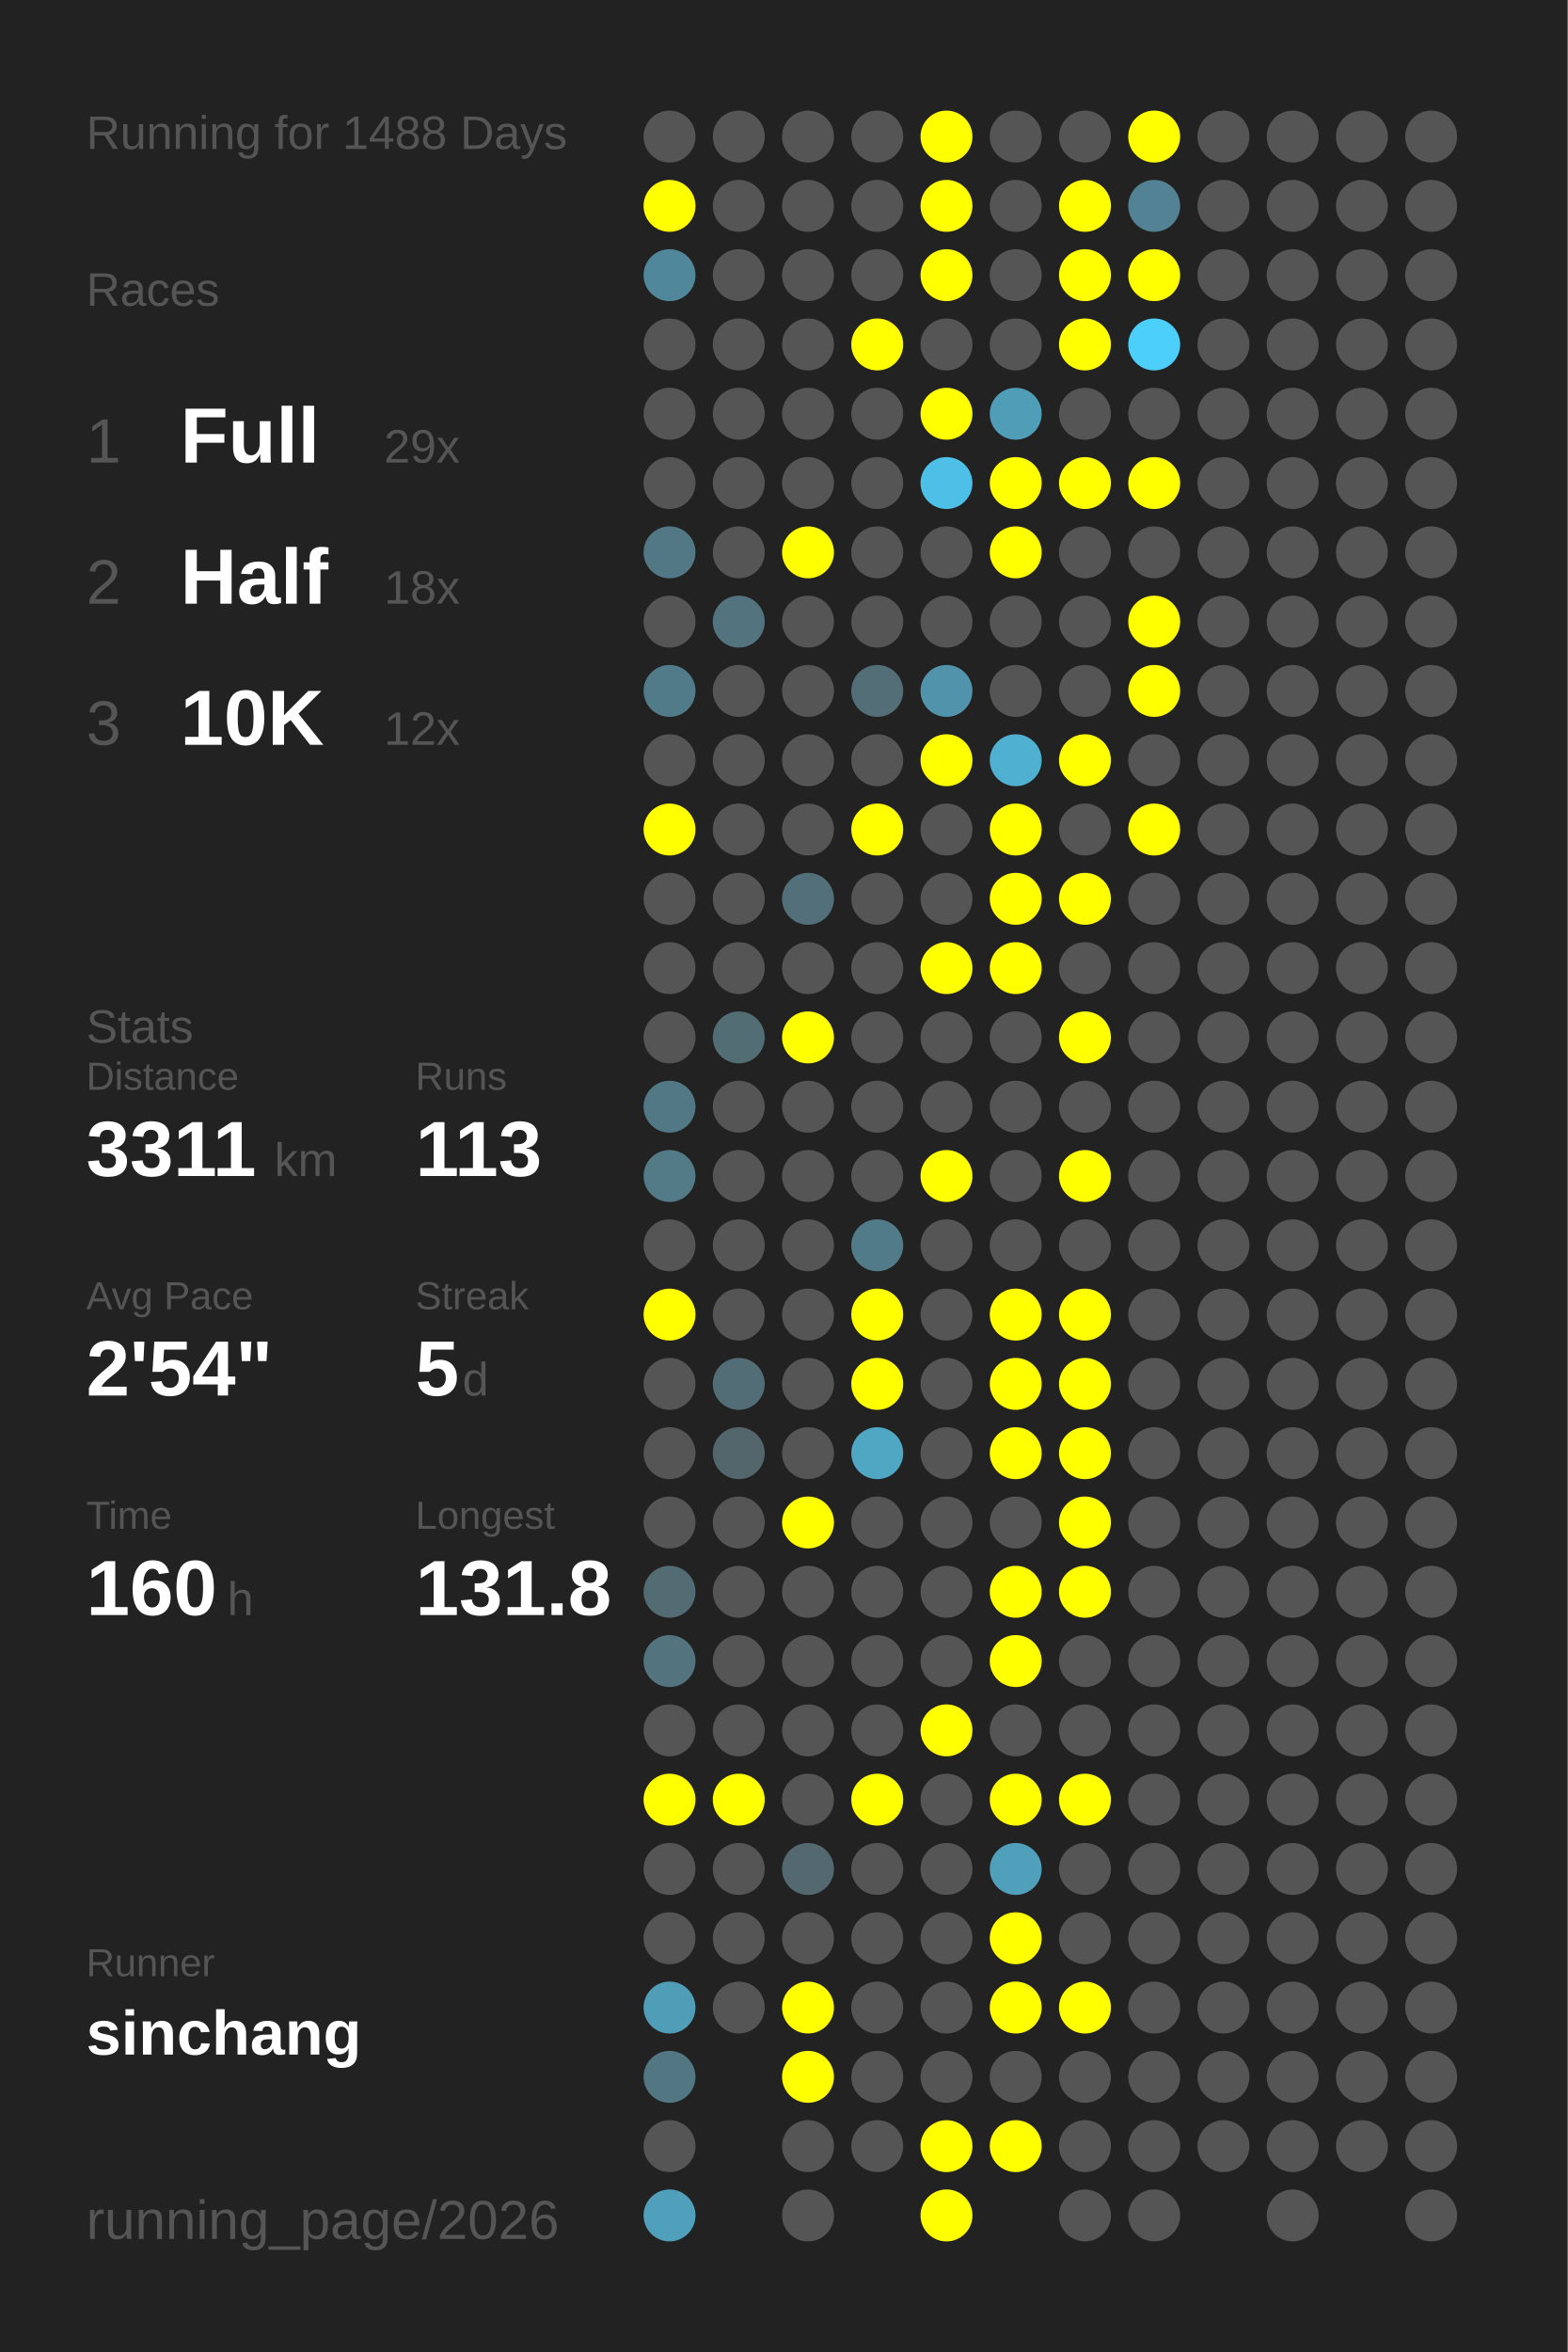
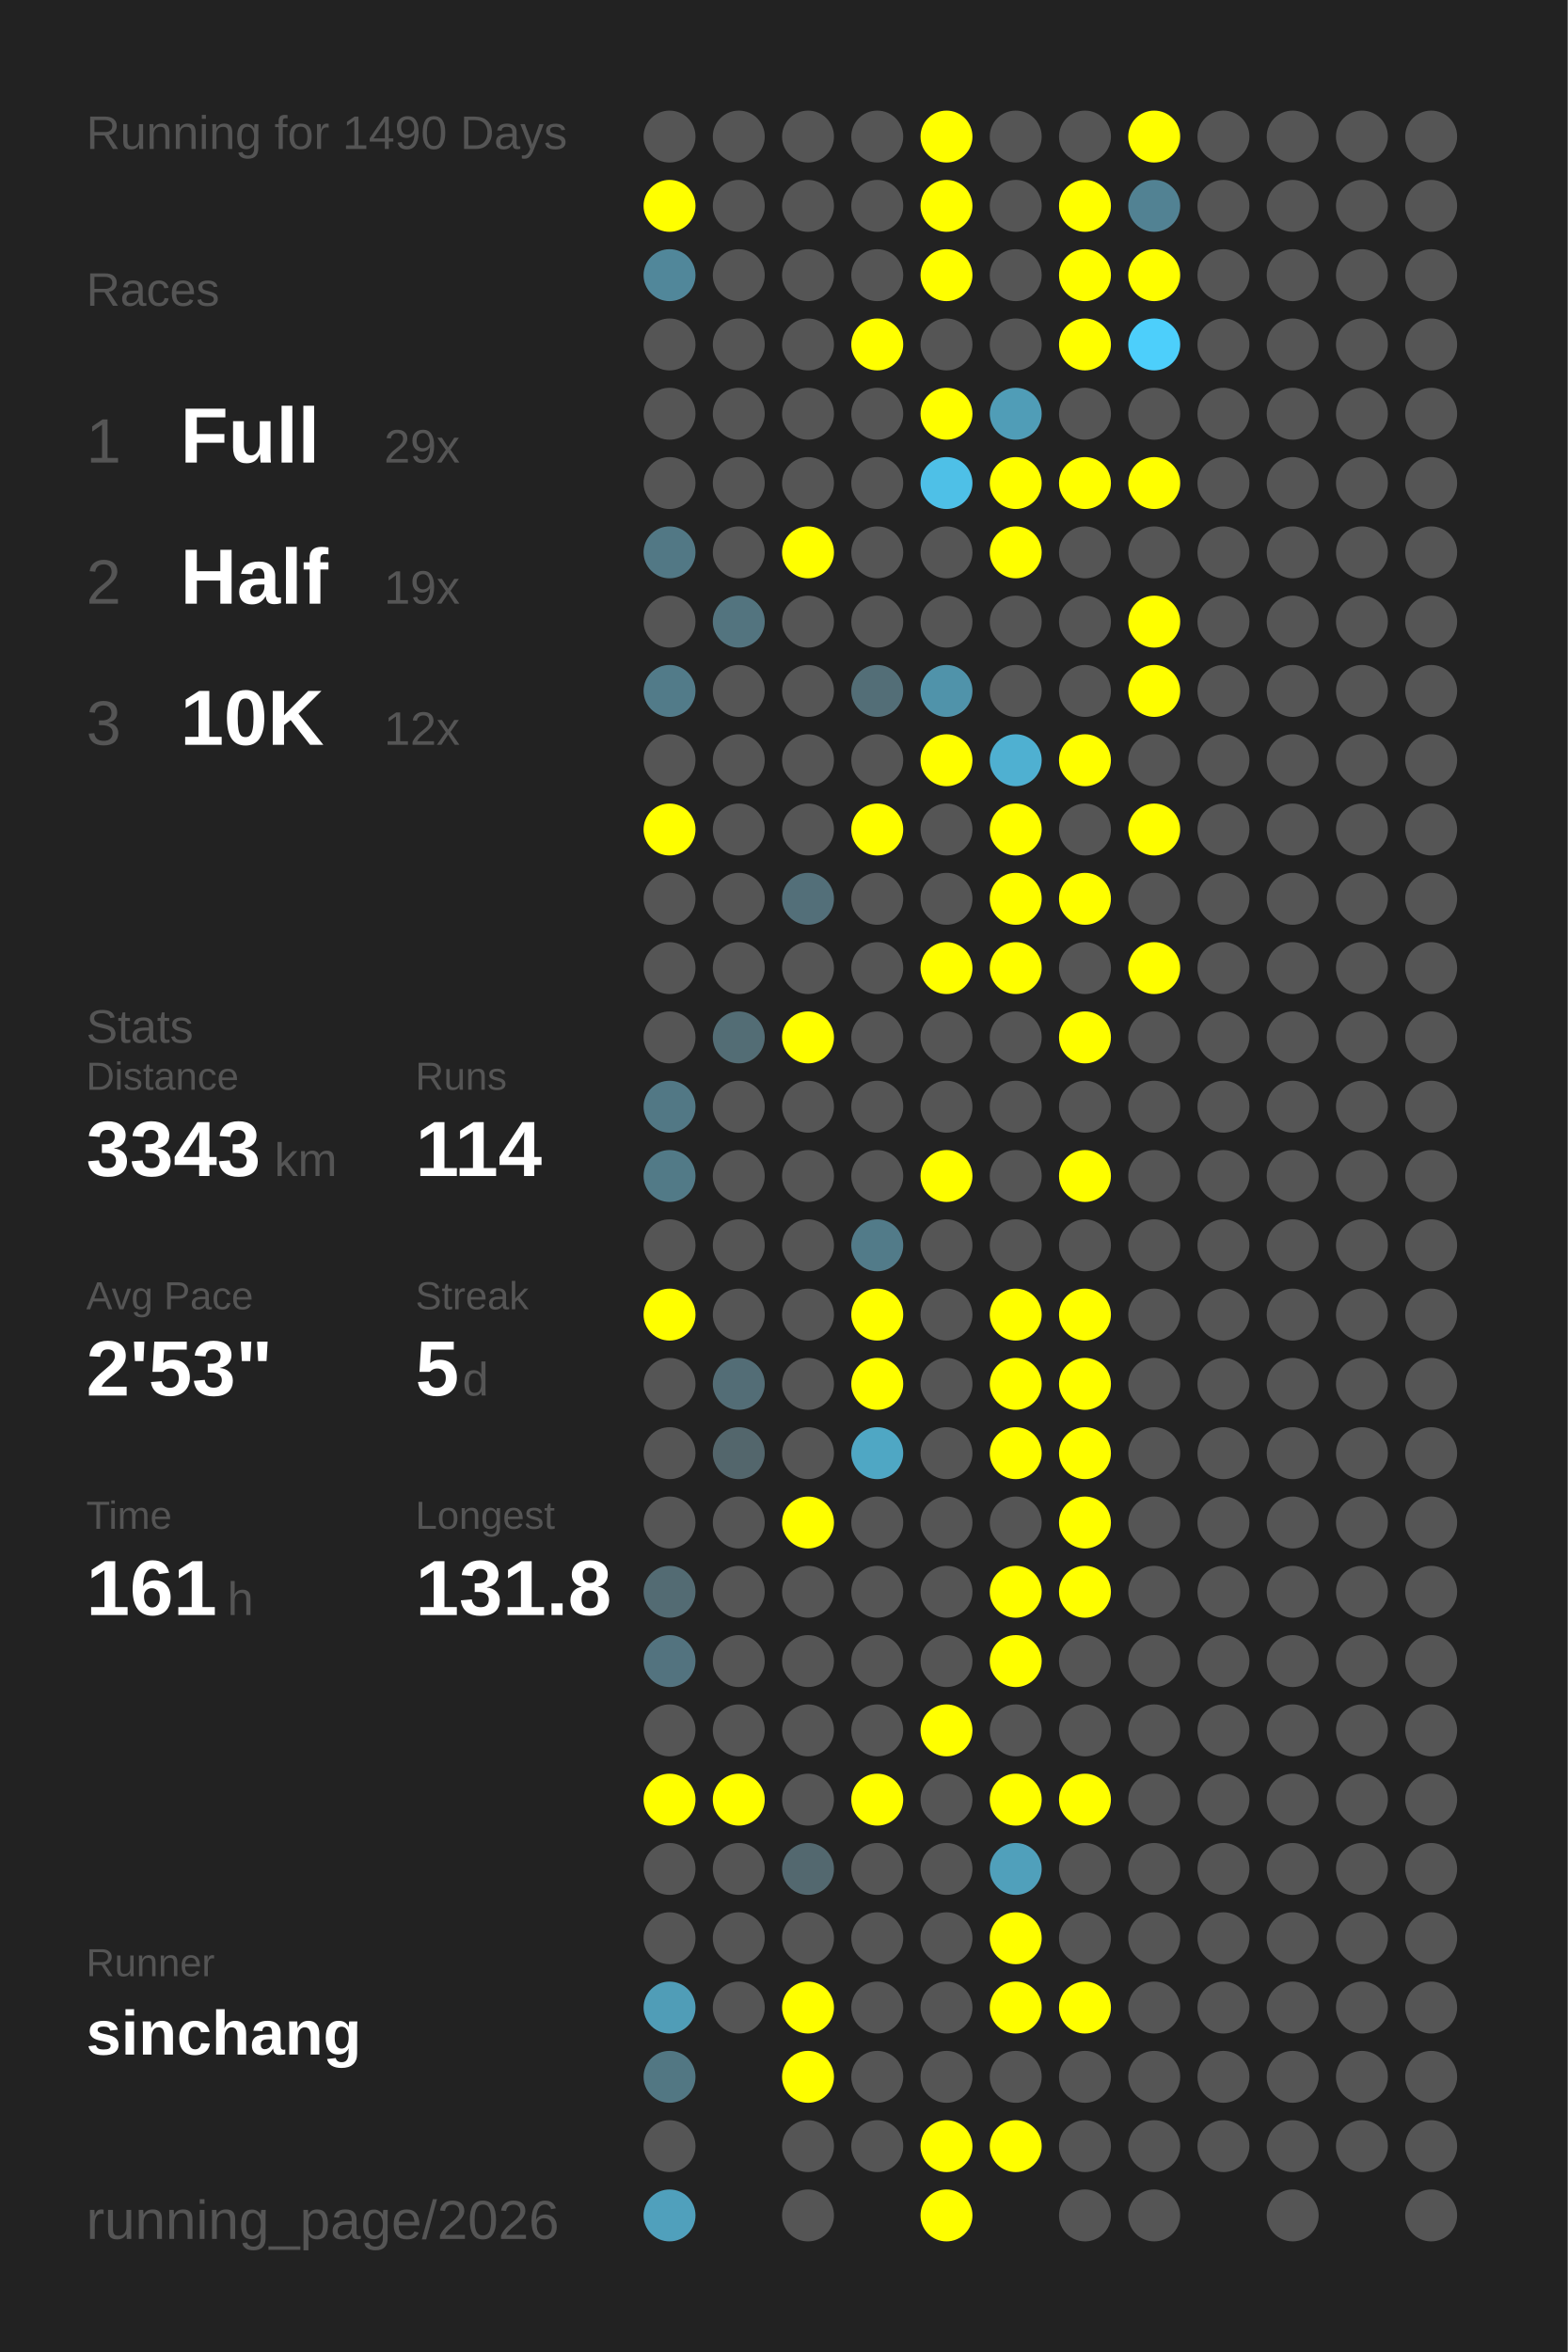
<svg xmlns="http://www.w3.org/2000/svg" baseProfile="full" height="300mm" version="1.1" viewBox="0,0,200,300" width="200mm">
  <defs />
  <rect fill="#222222" height="300" width="200" x="0" y="0" />
-   <text fill="#555555" style="font-size:6px; font-family:Arial;" x="11" y="19">Running for 1488 Days</text>
+   <text fill="#555555" style="font-size:6px; font-family:Arial;" x="11" y="19">Running for 1490 Days</text>
  <text fill="#555555" style="font-size:6px; font-family:Arial;" x="11" y="39">Races</text>
  <text fill="#555555" style="font-size:8px; font-family:Arial;" x="11" y="59">1</text>
  <text fill="#FFFFFF" style="font-size:10px; font-family:Arial; font-weight:bold;" x="23" y="59">Full</text>
  <text fill="#555555" style="font-size:6px; font-family:Arial;" x="49" y="59">29x</text>
  <text fill="#555555" style="font-size:8px; font-family:Arial;" x="11" y="77">2</text>
  <text fill="#FFFFFF" style="font-size:10px; font-family:Arial; font-weight:bold;" x="23" y="77">Half</text>
-   <text fill="#555555" style="font-size:6px; font-family:Arial;" x="49" y="77">18x</text>
+   <text fill="#555555" style="font-size:6px; font-family:Arial;" x="49" y="77">19x</text>
  <text fill="#555555" style="font-size:8px; font-family:Arial;" x="11" y="95">3</text>
  <text fill="#FFFFFF" style="font-size:10px; font-family:Arial; font-weight:bold;" x="23" y="95">10K</text>
  <text fill="#555555" style="font-size:6px; font-family:Arial;" x="49" y="95">12x</text>
  <text fill="#555555" style="font-size:6px; font-family:Arial;" x="11" y="133">Stats</text>
  <text fill="#555555" style="font-size:5px; font-family:Arial;" x="11" y="139">Distance</text>
-   <text fill="#FFFFFF" style="font-size:10px; font-family:Arial; font-weight:bold;" x="11" y="150">3311</text>
+   <text fill="#FFFFFF" style="font-size:10px; font-family:Arial; font-weight:bold;" x="11" y="150">3343</text>
  <text fill="#555555" style="font-size:6px; font-family:Arial;" x="35" y="150">km</text>
  <text fill="#555555" style="font-size:5px; font-family:Arial;" x="53" y="139">Runs</text>
-   <text fill="#FFFFFF" style="font-size:10px; font-family:Arial; font-weight:bold;" x="53" y="150">113</text>
+   <text fill="#FFFFFF" style="font-size:10px; font-family:Arial; font-weight:bold;" x="53" y="150">114</text>
  <text fill="#555555" style="font-size:5px; font-family:Arial;" x="11" y="167">Avg Pace</text>
-   <text fill="#FFFFFF" style="font-size:10px; font-family:Arial; font-weight:bold;" x="11" y="178">2'54"</text>
+   <text fill="#FFFFFF" style="font-size:10px; font-family:Arial; font-weight:bold;" x="11" y="178">2'53"</text>
  <text fill="#555555" style="font-size:5px; font-family:Arial;" x="53" y="167">Streak</text>
  <text fill="#FFFFFF" style="font-size:10px; font-family:Arial; font-weight:bold;" x="53" y="178">5</text>
  <text fill="#555555" style="font-size:6px; font-family:Arial;" x="59" y="178">d</text>
  <text fill="#555555" style="font-size:5px; font-family:Arial;" x="11" y="195">Time</text>
-   <text fill="#FFFFFF" style="font-size:10px; font-family:Arial; font-weight:bold;" x="11" y="206">160</text>
+   <text fill="#FFFFFF" style="font-size:10px; font-family:Arial; font-weight:bold;" x="11" y="206">161</text>
  <text fill="#555555" style="font-size:6px; font-family:Arial;" x="29" y="206">h</text>
  <text fill="#555555" style="font-size:5px; font-family:Arial;" x="53" y="195">Longest</text>
  <text fill="#FFFFFF" style="font-size:10px; font-family:Arial; font-weight:bold;" x="53" y="206">131.8</text>
  <text fill="#555555" style="font-size:5px; font-family:Arial;" x="11" y="252.065">Runner</text>
  <text fill="#FFFFFF" style="font-size:8px; font-family:Arial; font-weight:bold;" x="11" y="262.065">sinchang</text>
  <text fill="#555555" style="font-size:7px; font-family:Arial;" x="11" y="285.581">running_page/2026</text>
  <circle cx="85.417" cy="17.419" fill="#555555" r="3.312" />
  <circle cx="85.417" cy="26.258" fill="#FFFF00" r="3.312" />
  <circle cx="85.417" cy="35.097" fill="#51879a" r="3.312" />
  <circle cx="85.417" cy="43.935" fill="#555555" r="3.312" />
  <circle cx="85.417" cy="52.774" fill="#555555" r="3.312" />
  <circle cx="85.417" cy="61.613" fill="#555555" r="3.312" />
  <circle cx="85.417" cy="70.452" fill="#527885" r="3.312" />
  <circle cx="85.417" cy="79.29" fill="#555555" r="3.312" />
  <circle cx="85.417" cy="88.129" fill="#527b89" r="3.312" />
  <circle cx="85.417" cy="96.968" fill="#555555" r="3.312" />
  <circle cx="85.417" cy="105.806" fill="#FFFF00" r="3.312" />
  <circle cx="85.417" cy="114.645" fill="#555555" r="3.312" />
  <circle cx="85.417" cy="123.484" fill="#555555" r="3.312" />
  <circle cx="85.417" cy="132.323" fill="#555555" r="3.312" />
  <circle cx="85.417" cy="141.161" fill="#527885" r="3.312" />
  <circle cx="85.417" cy="150" fill="#527a87" r="3.312" />
  <circle cx="85.417" cy="158.839" fill="#555555" r="3.312" />
  <circle cx="85.417" cy="167.677" fill="#FFFF00" r="3.312" />
  <circle cx="85.417" cy="176.516" fill="#555555" r="3.312" />
  <circle cx="85.417" cy="185.355" fill="#555555" r="3.312" />
  <circle cx="85.417" cy="194.194" fill="#555555" r="3.312" />
  <circle cx="85.417" cy="203.032" fill="#536b73" r="3.312" />
  <circle cx="85.417" cy="211.871" fill="#53737f" r="3.312" />
  <circle cx="85.417" cy="220.71" fill="#555555" r="3.312" />
  <circle cx="85.417" cy="229.548" fill="#FFFF00" r="3.312" />
  <circle cx="85.417" cy="238.387" fill="#555555" r="3.312" />
  <circle cx="85.417" cy="247.226" fill="#555555" r="3.312" />
  <circle cx="85.417" cy="256.065" fill="#509db7" r="3.312" />
  <circle cx="85.417" cy="264.903" fill="#527783" r="3.312" />
  <circle cx="85.417" cy="273.742" fill="#555555" r="3.312" />
  <circle cx="85.417" cy="282.581" fill="#50a0bc" r="3.312" />
  <circle cx="94.25" cy="17.419" fill="#555555" r="3.312" />
  <circle cx="94.25" cy="26.258" fill="#555555" r="3.312" />
  <circle cx="94.25" cy="35.097" fill="#555555" r="3.312" />
  <circle cx="94.25" cy="43.935" fill="#555555" r="3.312" />
  <circle cx="94.25" cy="52.774" fill="#555555" r="3.312" />
  <circle cx="94.25" cy="61.613" fill="#555555" r="3.312" />
  <circle cx="94.25" cy="70.452" fill="#555555" r="3.312" />
  <circle cx="94.25" cy="79.29" fill="#53747f" r="3.312" />
  <circle cx="94.25" cy="88.129" fill="#555555" r="3.312" />
  <circle cx="94.25" cy="96.968" fill="#555555" r="3.312" />
  <circle cx="94.25" cy="105.806" fill="#555555" r="3.312" />
  <circle cx="94.25" cy="114.645" fill="#555555" r="3.312" />
  <circle cx="94.25" cy="123.484" fill="#555555" r="3.312" />
  <circle cx="94.25" cy="132.323" fill="#536d75" r="3.312" />
  <circle cx="94.25" cy="141.161" fill="#555555" r="3.312" />
  <circle cx="94.25" cy="150" fill="#555555" r="3.312" />
  <circle cx="94.25" cy="158.839" fill="#555555" r="3.312" />
  <circle cx="94.25" cy="167.677" fill="#555555" r="3.312" />
  <circle cx="94.25" cy="176.516" fill="#536d76" r="3.312" />
  <circle cx="94.25" cy="185.355" fill="#53666c" r="3.312" />
  <circle cx="94.25" cy="194.194" fill="#555555" r="3.312" />
  <circle cx="94.25" cy="203.032" fill="#555555" r="3.312" />
  <circle cx="94.25" cy="211.871" fill="#555555" r="3.312" />
  <circle cx="94.25" cy="220.71" fill="#555555" r="3.312" />
  <circle cx="94.25" cy="229.548" fill="#FFFF00" r="3.312" />
  <circle cx="94.25" cy="238.387" fill="#555555" r="3.312" />
  <circle cx="94.25" cy="247.226" fill="#555555" r="3.312" />
  <circle cx="94.25" cy="256.065" fill="#555555" r="3.312" />
  <circle cx="103.083" cy="17.419" fill="#555555" r="3.312" />
  <circle cx="103.083" cy="26.258" fill="#555555" r="3.312" />
  <circle cx="103.083" cy="35.097" fill="#555555" r="3.312" />
  <circle cx="103.083" cy="43.935" fill="#555555" r="3.312" />
  <circle cx="103.083" cy="52.774" fill="#555555" r="3.312" />
  <circle cx="103.083" cy="61.613" fill="#555555" r="3.312" />
  <circle cx="103.083" cy="70.452" fill="#FFFF00" r="3.312" />
  <circle cx="103.083" cy="79.29" fill="#555555" r="3.312" />
  <circle cx="103.083" cy="88.129" fill="#555555" r="3.312" />
  <circle cx="103.083" cy="96.968" fill="#555555" r="3.312" />
  <circle cx="103.083" cy="105.806" fill="#555555" r="3.312" />
  <circle cx="103.083" cy="114.645" fill="#536f79" r="3.312" />
  <circle cx="103.083" cy="123.484" fill="#555555" r="3.312" />
  <circle cx="103.083" cy="132.323" fill="#FFFF00" r="3.312" />
  <circle cx="103.083" cy="141.161" fill="#555555" r="3.312" />
  <circle cx="103.083" cy="150" fill="#555555" r="3.312" />
  <circle cx="103.083" cy="158.839" fill="#555555" r="3.312" />
  <circle cx="103.083" cy="167.677" fill="#555555" r="3.312" />
  <circle cx="103.083" cy="176.516" fill="#555555" r="3.312" />
  <circle cx="103.083" cy="185.355" fill="#555555" r="3.312" />
  <circle cx="103.083" cy="194.194" fill="#FFFF00" r="3.312" />
  <circle cx="103.083" cy="203.032" fill="#555555" r="3.312" />
  <circle cx="103.083" cy="211.871" fill="#555555" r="3.312" />
  <circle cx="103.083" cy="220.71" fill="#555555" r="3.312" />
  <circle cx="103.083" cy="229.548" fill="#555555" r="3.312" />
  <circle cx="103.083" cy="238.387" fill="#53686f" r="3.312" />
  <circle cx="103.083" cy="247.226" fill="#555555" r="3.312" />
  <circle cx="103.083" cy="256.065" fill="#FFFF00" r="3.312" />
  <circle cx="103.083" cy="264.903" fill="#FFFF00" r="3.312" />
  <circle cx="103.083" cy="273.742" fill="#555555" r="3.312" />
  <circle cx="103.083" cy="282.581" fill="#555555" r="3.312" />
  <circle cx="111.917" cy="17.419" fill="#555555" r="3.312" />
  <circle cx="111.917" cy="26.258" fill="#555555" r="3.312" />
  <circle cx="111.917" cy="35.097" fill="#555555" r="3.312" />
  <circle cx="111.917" cy="43.935" fill="#FFFF00" r="3.312" />
  <circle cx="111.917" cy="52.774" fill="#555555" r="3.312" />
  <circle cx="111.917" cy="61.613" fill="#555555" r="3.312" />
  <circle cx="111.917" cy="70.452" fill="#555555" r="3.312" />
  <circle cx="111.917" cy="79.29" fill="#555555" r="3.312" />
  <circle cx="111.917" cy="88.129" fill="#536e77" r="3.312" />
  <circle cx="111.917" cy="96.968" fill="#555555" r="3.312" />
  <circle cx="111.917" cy="105.806" fill="#FFFF00" r="3.312" />
  <circle cx="111.917" cy="114.645" fill="#555555" r="3.312" />
  <circle cx="111.917" cy="123.484" fill="#555555" r="3.312" />
  <circle cx="111.917" cy="132.323" fill="#555555" r="3.312" />
  <circle cx="111.917" cy="141.161" fill="#555555" r="3.312" />
  <circle cx="111.917" cy="150" fill="#555555" r="3.312" />
  <circle cx="111.917" cy="158.839" fill="#527b89" r="3.312" />
  <circle cx="111.917" cy="167.677" fill="#FFFF00" r="3.312" />
  <circle cx="111.917" cy="176.516" fill="#FFFF00" r="3.312" />
  <circle cx="111.917" cy="185.355" fill="#4fa7c4" r="3.312" />
  <circle cx="111.917" cy="194.194" fill="#555555" r="3.312" />
  <circle cx="111.917" cy="203.032" fill="#555555" r="3.312" />
  <circle cx="111.917" cy="211.871" fill="#555555" r="3.312" />
  <circle cx="111.917" cy="220.71" fill="#555555" r="3.312" />
  <circle cx="111.917" cy="229.548" fill="#FFFF00" r="3.312" />
  <circle cx="111.917" cy="238.387" fill="#555555" r="3.312" />
  <circle cx="111.917" cy="247.226" fill="#555555" r="3.312" />
  <circle cx="111.917" cy="256.065" fill="#555555" r="3.312" />
  <circle cx="111.917" cy="264.903" fill="#555555" r="3.312" />
  <circle cx="111.917" cy="273.742" fill="#555555" r="3.312" />
  <circle cx="120.75" cy="17.419" fill="#FFFF00" r="3.312" />
  <circle cx="120.75" cy="26.258" fill="#FFFF00" r="3.312" />
  <circle cx="120.75" cy="35.097" fill="#FFFF00" r="3.312" />
  <circle cx="120.75" cy="43.935" fill="#555555" r="3.312" />
  <circle cx="120.75" cy="52.774" fill="#FFFF00" r="3.312" />
  <circle cx="120.75" cy="61.613" fill="#4ec0e7" r="3.312" />
  <circle cx="120.75" cy="70.452" fill="#555555" r="3.312" />
  <circle cx="120.75" cy="79.29" fill="#555555" r="3.312" />
  <circle cx="120.75" cy="88.129" fill="#5093aa" r="3.312" />
  <circle cx="120.75" cy="96.968" fill="#FFFF00" r="3.312" />
  <circle cx="120.75" cy="105.806" fill="#555555" r="3.312" />
  <circle cx="120.75" cy="114.645" fill="#555555" r="3.312" />
  <circle cx="120.75" cy="123.484" fill="#FFFF00" r="3.312" />
  <circle cx="120.75" cy="132.323" fill="#555555" r="3.312" />
  <circle cx="120.75" cy="141.161" fill="#555555" r="3.312" />
  <circle cx="120.75" cy="150" fill="#FFFF00" r="3.312" />
  <circle cx="120.75" cy="158.839" fill="#555555" r="3.312" />
  <circle cx="120.75" cy="167.677" fill="#555555" r="3.312" />
  <circle cx="120.75" cy="176.516" fill="#555555" r="3.312" />
  <circle cx="120.75" cy="185.355" fill="#555555" r="3.312" />
  <circle cx="120.75" cy="194.194" fill="#555555" r="3.312" />
  <circle cx="120.75" cy="203.032" fill="#555555" r="3.312" />
  <circle cx="120.75" cy="211.871" fill="#555555" r="3.312" />
  <circle cx="120.75" cy="220.71" fill="#FFFF00" r="3.312" />
  <circle cx="120.75" cy="229.548" fill="#555555" r="3.312" />
  <circle cx="120.75" cy="238.387" fill="#555555" r="3.312" />
  <circle cx="120.75" cy="247.226" fill="#555555" r="3.312" />
  <circle cx="120.75" cy="256.065" fill="#555555" r="3.312" />
  <circle cx="120.75" cy="264.903" fill="#555555" r="3.312" />
  <circle cx="120.75" cy="273.742" fill="#FFFF00" r="3.312" />
  <circle cx="120.75" cy="282.581" fill="#FFFF00" r="3.312" />
  <circle cx="129.583" cy="17.419" fill="#555555" r="3.312" />
  <circle cx="129.583" cy="26.258" fill="#555555" r="3.312" />
  <circle cx="129.583" cy="35.097" fill="#555555" r="3.312" />
  <circle cx="129.583" cy="43.935" fill="#555555" r="3.312" />
  <circle cx="129.583" cy="52.774" fill="#509db7" r="3.312" />
  <circle cx="129.583" cy="61.613" fill="#FFFF00" r="3.312" />
  <circle cx="129.583" cy="70.452" fill="#FFFF00" r="3.312" />
  <circle cx="129.583" cy="79.29" fill="#555555" r="3.312" />
  <circle cx="129.583" cy="88.129" fill="#555555" r="3.312" />
  <circle cx="129.583" cy="96.968" fill="#4fb0d1" r="3.312" />
  <circle cx="129.583" cy="105.806" fill="#FFFF00" r="3.312" />
  <circle cx="129.583" cy="114.645" fill="#FFFF00" r="3.312" />
  <circle cx="129.583" cy="123.484" fill="#FFFF00" r="3.312" />
  <circle cx="129.583" cy="132.323" fill="#555555" r="3.312" />
  <circle cx="129.583" cy="141.161" fill="#555555" r="3.312" />
  <circle cx="129.583" cy="150" fill="#555555" r="3.312" />
  <circle cx="129.583" cy="158.839" fill="#555555" r="3.312" />
  <circle cx="129.583" cy="167.677" fill="#FFFF00" r="3.312" />
  <circle cx="129.583" cy="176.516" fill="#FFFF00" r="3.312" />
  <circle cx="129.583" cy="185.355" fill="#FFFF00" r="3.312" />
  <circle cx="129.583" cy="194.194" fill="#555555" r="3.312" />
  <circle cx="129.583" cy="203.032" fill="#FFFF00" r="3.312" />
  <circle cx="129.583" cy="211.871" fill="#FFFF00" r="3.312" />
  <circle cx="129.583" cy="220.71" fill="#555555" r="3.312" />
  <circle cx="129.583" cy="229.548" fill="#FFFF00" r="3.312" />
  <circle cx="129.583" cy="238.387" fill="#50a0bb" r="3.312" />
  <circle cx="129.583" cy="247.226" fill="#FFFF00" r="3.312" />
  <circle cx="129.583" cy="256.065" fill="#FFFF00" r="3.312" />
  <circle cx="129.583" cy="264.903" fill="#555555" r="3.312" />
  <circle cx="129.583" cy="273.742" fill="#FFFF00" r="3.312" />
  <circle cx="138.417" cy="17.419" fill="#555555" r="3.312" />
  <circle cx="138.417" cy="26.258" fill="#FFFF00" r="3.312" />
  <circle cx="138.417" cy="35.097" fill="#FFFF00" r="3.312" />
  <circle cx="138.417" cy="43.935" fill="#FFFF00" r="3.312" />
  <circle cx="138.417" cy="52.774" fill="#555555" r="3.312" />
  <circle cx="138.417" cy="61.613" fill="#FFFF00" r="3.312" />
  <circle cx="138.417" cy="70.452" fill="#555555" r="3.312" />
  <circle cx="138.417" cy="79.29" fill="#555555" r="3.312" />
  <circle cx="138.417" cy="88.129" fill="#555555" r="3.312" />
  <circle cx="138.417" cy="96.968" fill="#FFFF00" r="3.312" />
  <circle cx="138.417" cy="105.806" fill="#555555" r="3.312" />
  <circle cx="138.417" cy="114.645" fill="#FFFF00" r="3.312" />
  <circle cx="138.417" cy="123.484" fill="#555555" r="3.312" />
  <circle cx="138.417" cy="132.323" fill="#FFFF00" r="3.312" />
  <circle cx="138.417" cy="141.161" fill="#555555" r="3.312" />
  <circle cx="138.417" cy="150" fill="#FFFF00" r="3.312" />
  <circle cx="138.417" cy="158.839" fill="#555555" r="3.312" />
  <circle cx="138.417" cy="167.677" fill="#FFFF00" r="3.312" />
  <circle cx="138.417" cy="176.516" fill="#FFFF00" r="3.312" />
  <circle cx="138.417" cy="185.355" fill="#FFFF00" r="3.312" />
  <circle cx="138.417" cy="194.194" fill="#FFFF00" r="3.312" />
  <circle cx="138.417" cy="203.032" fill="#FFFF00" r="3.312" />
  <circle cx="138.417" cy="211.871" fill="#555555" r="3.312" />
  <circle cx="138.417" cy="220.71" fill="#555555" r="3.312" />
  <circle cx="138.417" cy="229.548" fill="#FFFF00" r="3.312" />
  <circle cx="138.417" cy="238.387" fill="#555555" r="3.312" />
  <circle cx="138.417" cy="247.226" fill="#555555" r="3.312" />
  <circle cx="138.417" cy="256.065" fill="#FFFF00" r="3.312" />
  <circle cx="138.417" cy="264.903" fill="#555555" r="3.312" />
  <circle cx="138.417" cy="273.742" fill="#555555" r="3.312" />
  <circle cx="138.417" cy="282.581" fill="#555555" r="3.312" />
  <circle cx="147.25" cy="17.419" fill="#FFFF00" r="3.312" />
  <circle cx="147.25" cy="26.258" fill="#528293" r="3.312" />
  <circle cx="147.25" cy="35.097" fill="#FFFF00" r="3.312" />
  <circle cx="147.25" cy="43.935" fill="#4dcffb" r="3.312" />
  <circle cx="147.25" cy="52.774" fill="#555555" r="3.312" />
  <circle cx="147.25" cy="61.613" fill="#FFFF00" r="3.312" />
  <circle cx="147.25" cy="70.452" fill="#555555" r="3.312" />
  <circle cx="147.25" cy="79.29" fill="#FFFF00" r="3.312" />
  <circle cx="147.25" cy="88.129" fill="#FFFF00" r="3.312" />
  <circle cx="147.25" cy="96.968" fill="#555555" r="3.312" />
  <circle cx="147.25" cy="105.806" fill="#FFFF00" r="3.312" />
  <circle cx="147.25" cy="114.645" fill="#555555" r="3.312" />
-   <circle cx="147.25" cy="123.484" fill="#555555" r="3.312" />
+   <circle cx="147.25" cy="123.484" fill="#FFFF00" r="3.312" />
  <circle cx="147.25" cy="132.323" fill="#555555" r="3.312" />
  <circle cx="147.25" cy="141.161" fill="#555555" r="3.312" />
  <circle cx="147.25" cy="150" fill="#555555" r="3.312" />
  <circle cx="147.25" cy="158.839" fill="#555555" r="3.312" />
  <circle cx="147.25" cy="167.677" fill="#555555" r="3.312" />
  <circle cx="147.25" cy="176.516" fill="#555555" r="3.312" />
  <circle cx="147.25" cy="185.355" fill="#555555" r="3.312" />
  <circle cx="147.25" cy="194.194" fill="#555555" r="3.312" />
  <circle cx="147.25" cy="203.032" fill="#555555" r="3.312" />
  <circle cx="147.25" cy="211.871" fill="#555555" r="3.312" />
  <circle cx="147.25" cy="220.71" fill="#555555" r="3.312" />
  <circle cx="147.25" cy="229.548" fill="#555555" r="3.312" />
  <circle cx="147.25" cy="238.387" fill="#555555" r="3.312" />
  <circle cx="147.25" cy="247.226" fill="#555555" r="3.312" />
  <circle cx="147.25" cy="256.065" fill="#555555" r="3.312" />
  <circle cx="147.25" cy="264.903" fill="#555555" r="3.312" />
  <circle cx="147.25" cy="273.742" fill="#555555" r="3.312" />
  <circle cx="147.25" cy="282.581" fill="#555555" r="3.312" />
  <circle cx="156.083" cy="17.419" fill="#555555" r="3.312" />
  <circle cx="156.083" cy="26.258" fill="#555555" r="3.312" />
  <circle cx="156.083" cy="35.097" fill="#555555" r="3.312" />
  <circle cx="156.083" cy="43.935" fill="#555555" r="3.312" />
  <circle cx="156.083" cy="52.774" fill="#555555" r="3.312" />
  <circle cx="156.083" cy="61.613" fill="#555555" r="3.312" />
  <circle cx="156.083" cy="70.452" fill="#555555" r="3.312" />
  <circle cx="156.083" cy="79.29" fill="#555555" r="3.312" />
  <circle cx="156.083" cy="88.129" fill="#555555" r="3.312" />
  <circle cx="156.083" cy="96.968" fill="#555555" r="3.312" />
  <circle cx="156.083" cy="105.806" fill="#555555" r="3.312" />
  <circle cx="156.083" cy="114.645" fill="#555555" r="3.312" />
  <circle cx="156.083" cy="123.484" fill="#555555" r="3.312" />
  <circle cx="156.083" cy="132.323" fill="#555555" r="3.312" />
  <circle cx="156.083" cy="141.161" fill="#555555" r="3.312" />
  <circle cx="156.083" cy="150" fill="#555555" r="3.312" />
  <circle cx="156.083" cy="158.839" fill="#555555" r="3.312" />
  <circle cx="156.083" cy="167.677" fill="#555555" r="3.312" />
  <circle cx="156.083" cy="176.516" fill="#555555" r="3.312" />
  <circle cx="156.083" cy="185.355" fill="#555555" r="3.312" />
  <circle cx="156.083" cy="194.194" fill="#555555" r="3.312" />
  <circle cx="156.083" cy="203.032" fill="#555555" r="3.312" />
  <circle cx="156.083" cy="211.871" fill="#555555" r="3.312" />
  <circle cx="156.083" cy="220.71" fill="#555555" r="3.312" />
  <circle cx="156.083" cy="229.548" fill="#555555" r="3.312" />
  <circle cx="156.083" cy="238.387" fill="#555555" r="3.312" />
  <circle cx="156.083" cy="247.226" fill="#555555" r="3.312" />
  <circle cx="156.083" cy="256.065" fill="#555555" r="3.312" />
  <circle cx="156.083" cy="264.903" fill="#555555" r="3.312" />
  <circle cx="156.083" cy="273.742" fill="#555555" r="3.312" />
  <circle cx="164.917" cy="17.419" fill="#555555" r="3.312" />
  <circle cx="164.917" cy="26.258" fill="#555555" r="3.312" />
  <circle cx="164.917" cy="35.097" fill="#555555" r="3.312" />
  <circle cx="164.917" cy="43.935" fill="#555555" r="3.312" />
  <circle cx="164.917" cy="52.774" fill="#555555" r="3.312" />
  <circle cx="164.917" cy="61.613" fill="#555555" r="3.312" />
  <circle cx="164.917" cy="70.452" fill="#555555" r="3.312" />
  <circle cx="164.917" cy="79.29" fill="#555555" r="3.312" />
  <circle cx="164.917" cy="88.129" fill="#555555" r="3.312" />
  <circle cx="164.917" cy="96.968" fill="#555555" r="3.312" />
  <circle cx="164.917" cy="105.806" fill="#555555" r="3.312" />
  <circle cx="164.917" cy="114.645" fill="#555555" r="3.312" />
  <circle cx="164.917" cy="123.484" fill="#555555" r="3.312" />
  <circle cx="164.917" cy="132.323" fill="#555555" r="3.312" />
  <circle cx="164.917" cy="141.161" fill="#555555" r="3.312" />
  <circle cx="164.917" cy="150" fill="#555555" r="3.312" />
  <circle cx="164.917" cy="158.839" fill="#555555" r="3.312" />
  <circle cx="164.917" cy="167.677" fill="#555555" r="3.312" />
  <circle cx="164.917" cy="176.516" fill="#555555" r="3.312" />
  <circle cx="164.917" cy="185.355" fill="#555555" r="3.312" />
  <circle cx="164.917" cy="194.194" fill="#555555" r="3.312" />
  <circle cx="164.917" cy="203.032" fill="#555555" r="3.312" />
  <circle cx="164.917" cy="211.871" fill="#555555" r="3.312" />
  <circle cx="164.917" cy="220.71" fill="#555555" r="3.312" />
  <circle cx="164.917" cy="229.548" fill="#555555" r="3.312" />
  <circle cx="164.917" cy="238.387" fill="#555555" r="3.312" />
  <circle cx="164.917" cy="247.226" fill="#555555" r="3.312" />
  <circle cx="164.917" cy="256.065" fill="#555555" r="3.312" />
  <circle cx="164.917" cy="264.903" fill="#555555" r="3.312" />
  <circle cx="164.917" cy="273.742" fill="#555555" r="3.312" />
  <circle cx="164.917" cy="282.581" fill="#555555" r="3.312" />
  <circle cx="173.75" cy="17.419" fill="#555555" r="3.312" />
  <circle cx="173.75" cy="26.258" fill="#555555" r="3.312" />
  <circle cx="173.75" cy="35.097" fill="#555555" r="3.312" />
  <circle cx="173.75" cy="43.935" fill="#555555" r="3.312" />
  <circle cx="173.75" cy="52.774" fill="#555555" r="3.312" />
  <circle cx="173.75" cy="61.613" fill="#555555" r="3.312" />
  <circle cx="173.75" cy="70.452" fill="#555555" r="3.312" />
  <circle cx="173.75" cy="79.29" fill="#555555" r="3.312" />
  <circle cx="173.75" cy="88.129" fill="#555555" r="3.312" />
  <circle cx="173.75" cy="96.968" fill="#555555" r="3.312" />
  <circle cx="173.75" cy="105.806" fill="#555555" r="3.312" />
  <circle cx="173.75" cy="114.645" fill="#555555" r="3.312" />
  <circle cx="173.75" cy="123.484" fill="#555555" r="3.312" />
  <circle cx="173.75" cy="132.323" fill="#555555" r="3.312" />
  <circle cx="173.75" cy="141.161" fill="#555555" r="3.312" />
  <circle cx="173.75" cy="150" fill="#555555" r="3.312" />
  <circle cx="173.75" cy="158.839" fill="#555555" r="3.312" />
  <circle cx="173.75" cy="167.677" fill="#555555" r="3.312" />
  <circle cx="173.75" cy="176.516" fill="#555555" r="3.312" />
  <circle cx="173.75" cy="185.355" fill="#555555" r="3.312" />
  <circle cx="173.75" cy="194.194" fill="#555555" r="3.312" />
  <circle cx="173.75" cy="203.032" fill="#555555" r="3.312" />
  <circle cx="173.75" cy="211.871" fill="#555555" r="3.312" />
  <circle cx="173.75" cy="220.71" fill="#555555" r="3.312" />
  <circle cx="173.75" cy="229.548" fill="#555555" r="3.312" />
  <circle cx="173.75" cy="238.387" fill="#555555" r="3.312" />
  <circle cx="173.75" cy="247.226" fill="#555555" r="3.312" />
  <circle cx="173.75" cy="256.065" fill="#555555" r="3.312" />
  <circle cx="173.75" cy="264.903" fill="#555555" r="3.312" />
  <circle cx="173.75" cy="273.742" fill="#555555" r="3.312" />
  <circle cx="182.583" cy="17.419" fill="#555555" r="3.312" />
  <circle cx="182.583" cy="26.258" fill="#555555" r="3.312" />
  <circle cx="182.583" cy="35.097" fill="#555555" r="3.312" />
  <circle cx="182.583" cy="43.935" fill="#555555" r="3.312" />
  <circle cx="182.583" cy="52.774" fill="#555555" r="3.312" />
  <circle cx="182.583" cy="61.613" fill="#555555" r="3.312" />
  <circle cx="182.583" cy="70.452" fill="#555555" r="3.312" />
  <circle cx="182.583" cy="79.29" fill="#555555" r="3.312" />
  <circle cx="182.583" cy="88.129" fill="#555555" r="3.312" />
  <circle cx="182.583" cy="96.968" fill="#555555" r="3.312" />
  <circle cx="182.583" cy="105.806" fill="#555555" r="3.312" />
  <circle cx="182.583" cy="114.645" fill="#555555" r="3.312" />
  <circle cx="182.583" cy="123.484" fill="#555555" r="3.312" />
  <circle cx="182.583" cy="132.323" fill="#555555" r="3.312" />
  <circle cx="182.583" cy="141.161" fill="#555555" r="3.312" />
  <circle cx="182.583" cy="150" fill="#555555" r="3.312" />
  <circle cx="182.583" cy="158.839" fill="#555555" r="3.312" />
  <circle cx="182.583" cy="167.677" fill="#555555" r="3.312" />
  <circle cx="182.583" cy="176.516" fill="#555555" r="3.312" />
  <circle cx="182.583" cy="185.355" fill="#555555" r="3.312" />
  <circle cx="182.583" cy="194.194" fill="#555555" r="3.312" />
  <circle cx="182.583" cy="203.032" fill="#555555" r="3.312" />
  <circle cx="182.583" cy="211.871" fill="#555555" r="3.312" />
  <circle cx="182.583" cy="220.71" fill="#555555" r="3.312" />
  <circle cx="182.583" cy="229.548" fill="#555555" r="3.312" />
  <circle cx="182.583" cy="238.387" fill="#555555" r="3.312" />
  <circle cx="182.583" cy="247.226" fill="#555555" r="3.312" />
  <circle cx="182.583" cy="256.065" fill="#555555" r="3.312" />
  <circle cx="182.583" cy="264.903" fill="#555555" r="3.312" />
  <circle cx="182.583" cy="273.742" fill="#555555" r="3.312" />
  <circle cx="182.583" cy="282.581" fill="#555555" r="3.312" />
</svg>
